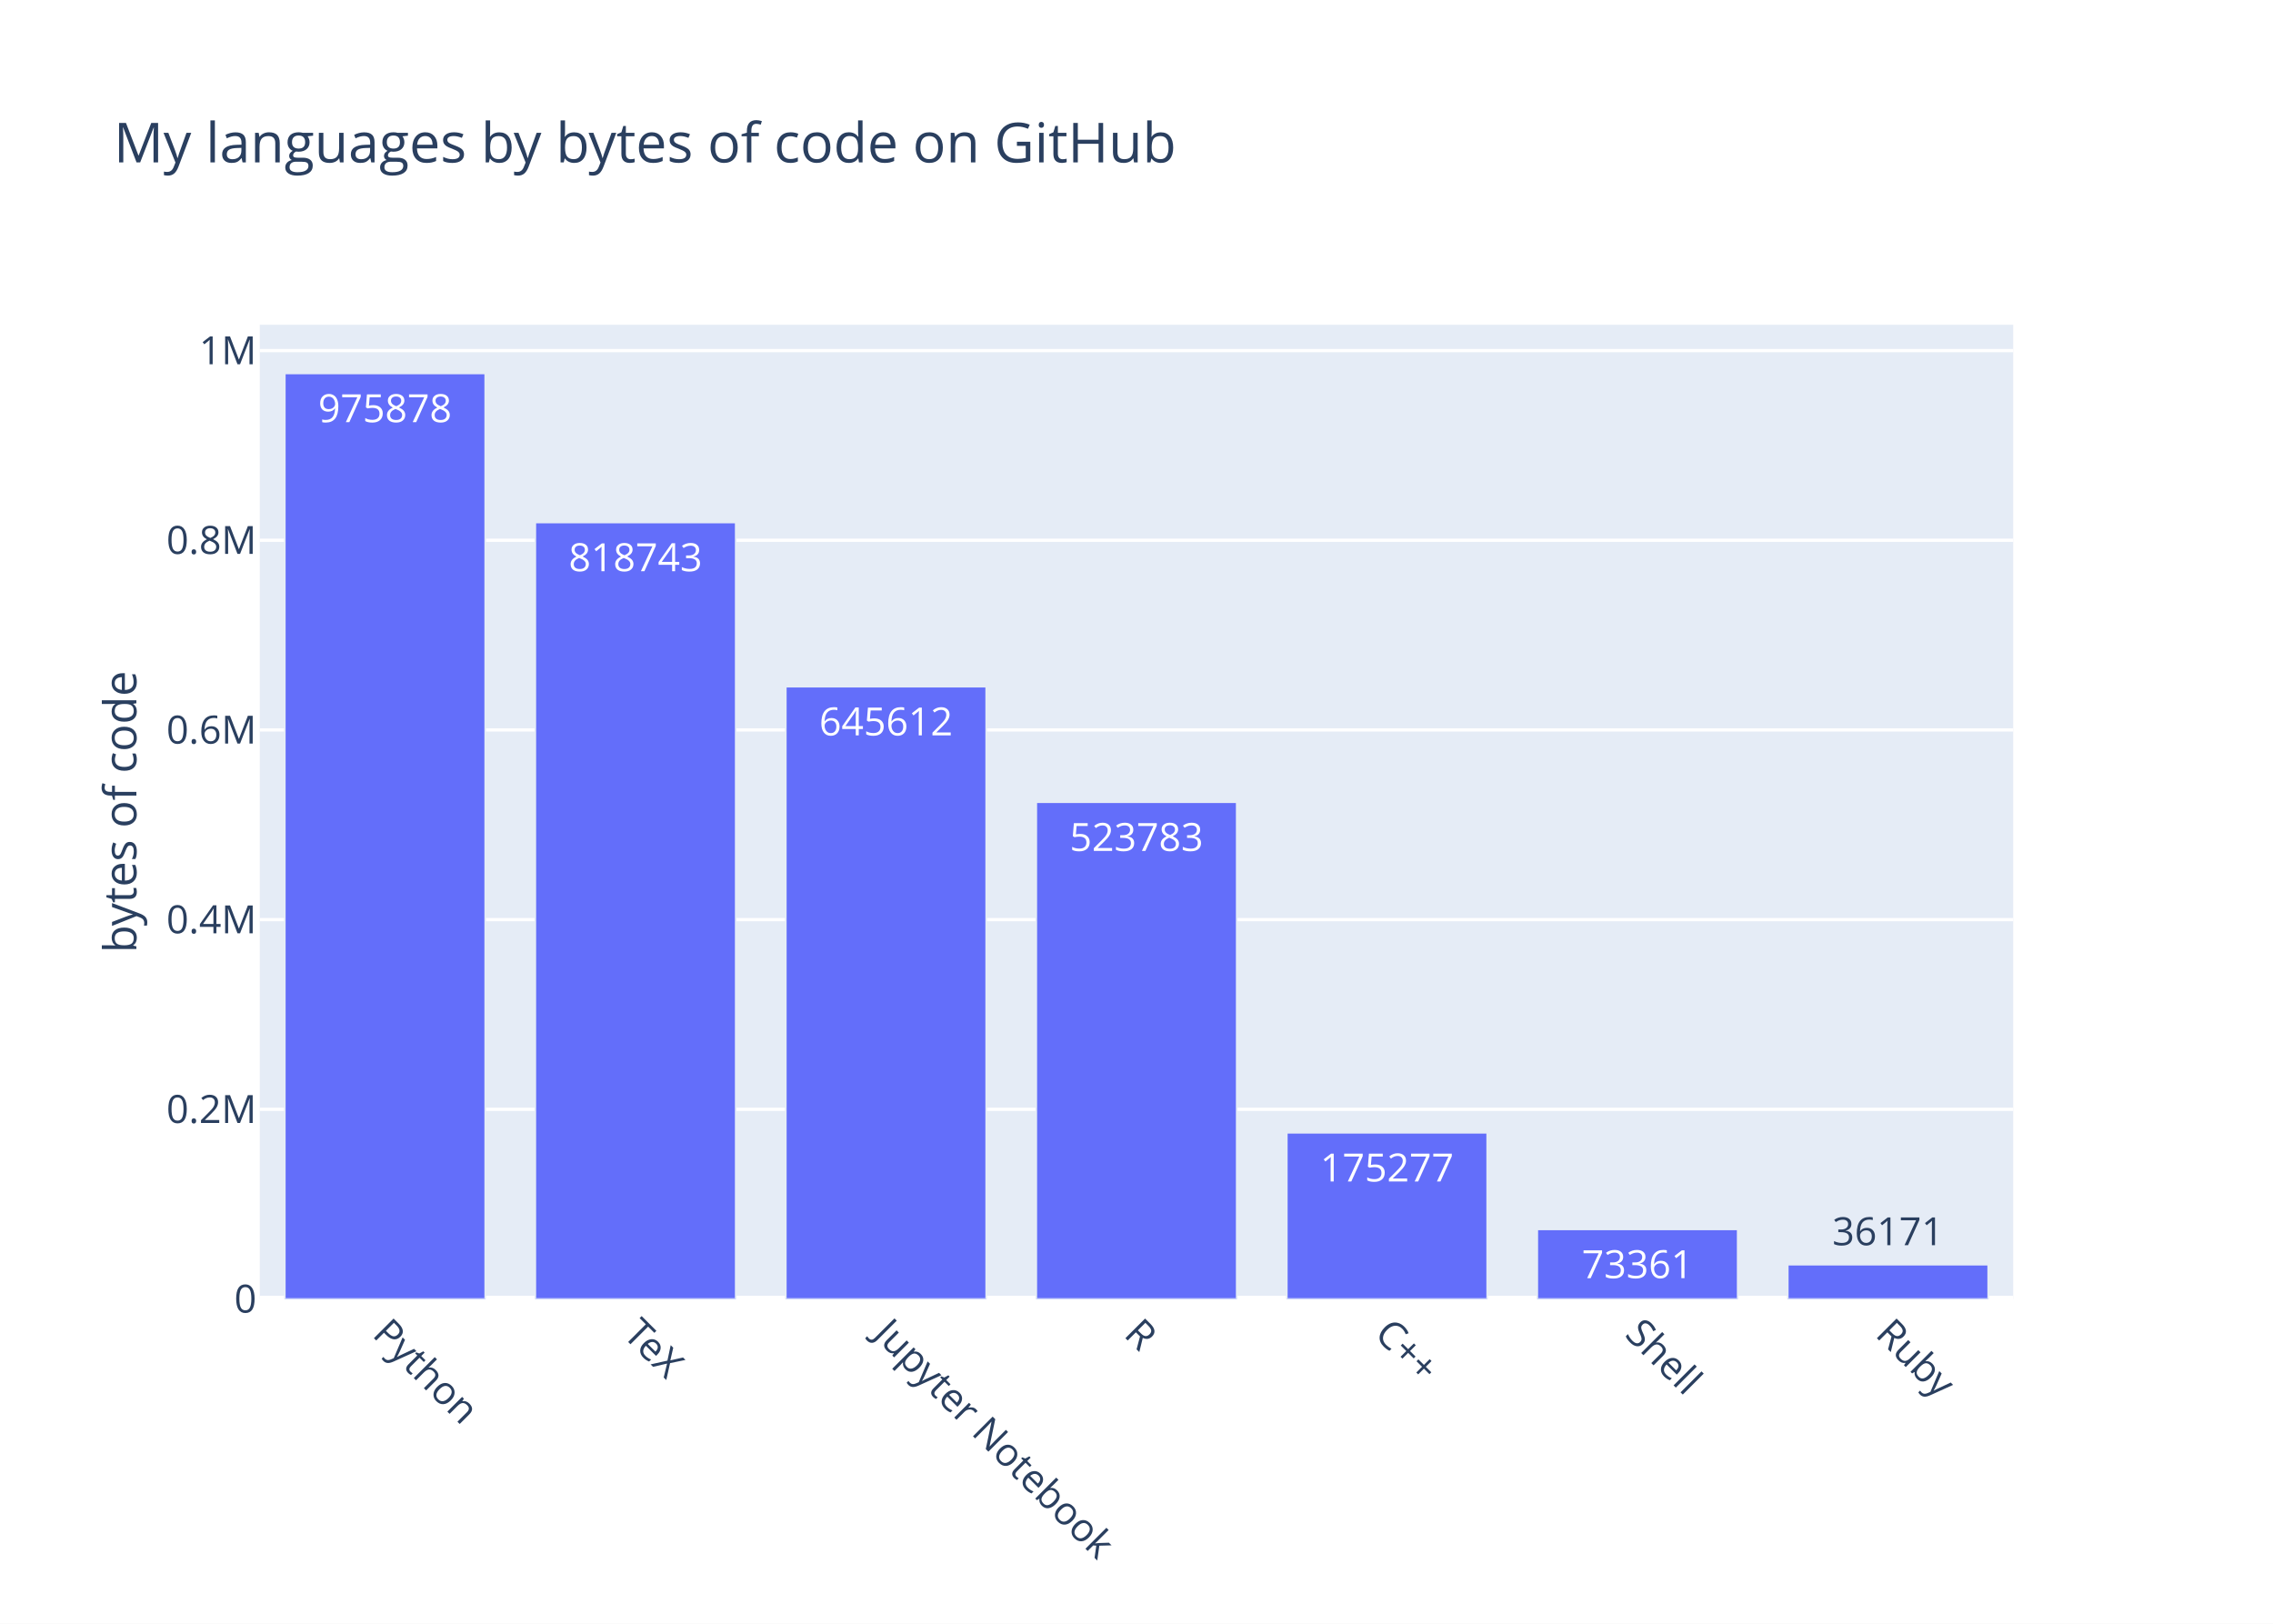
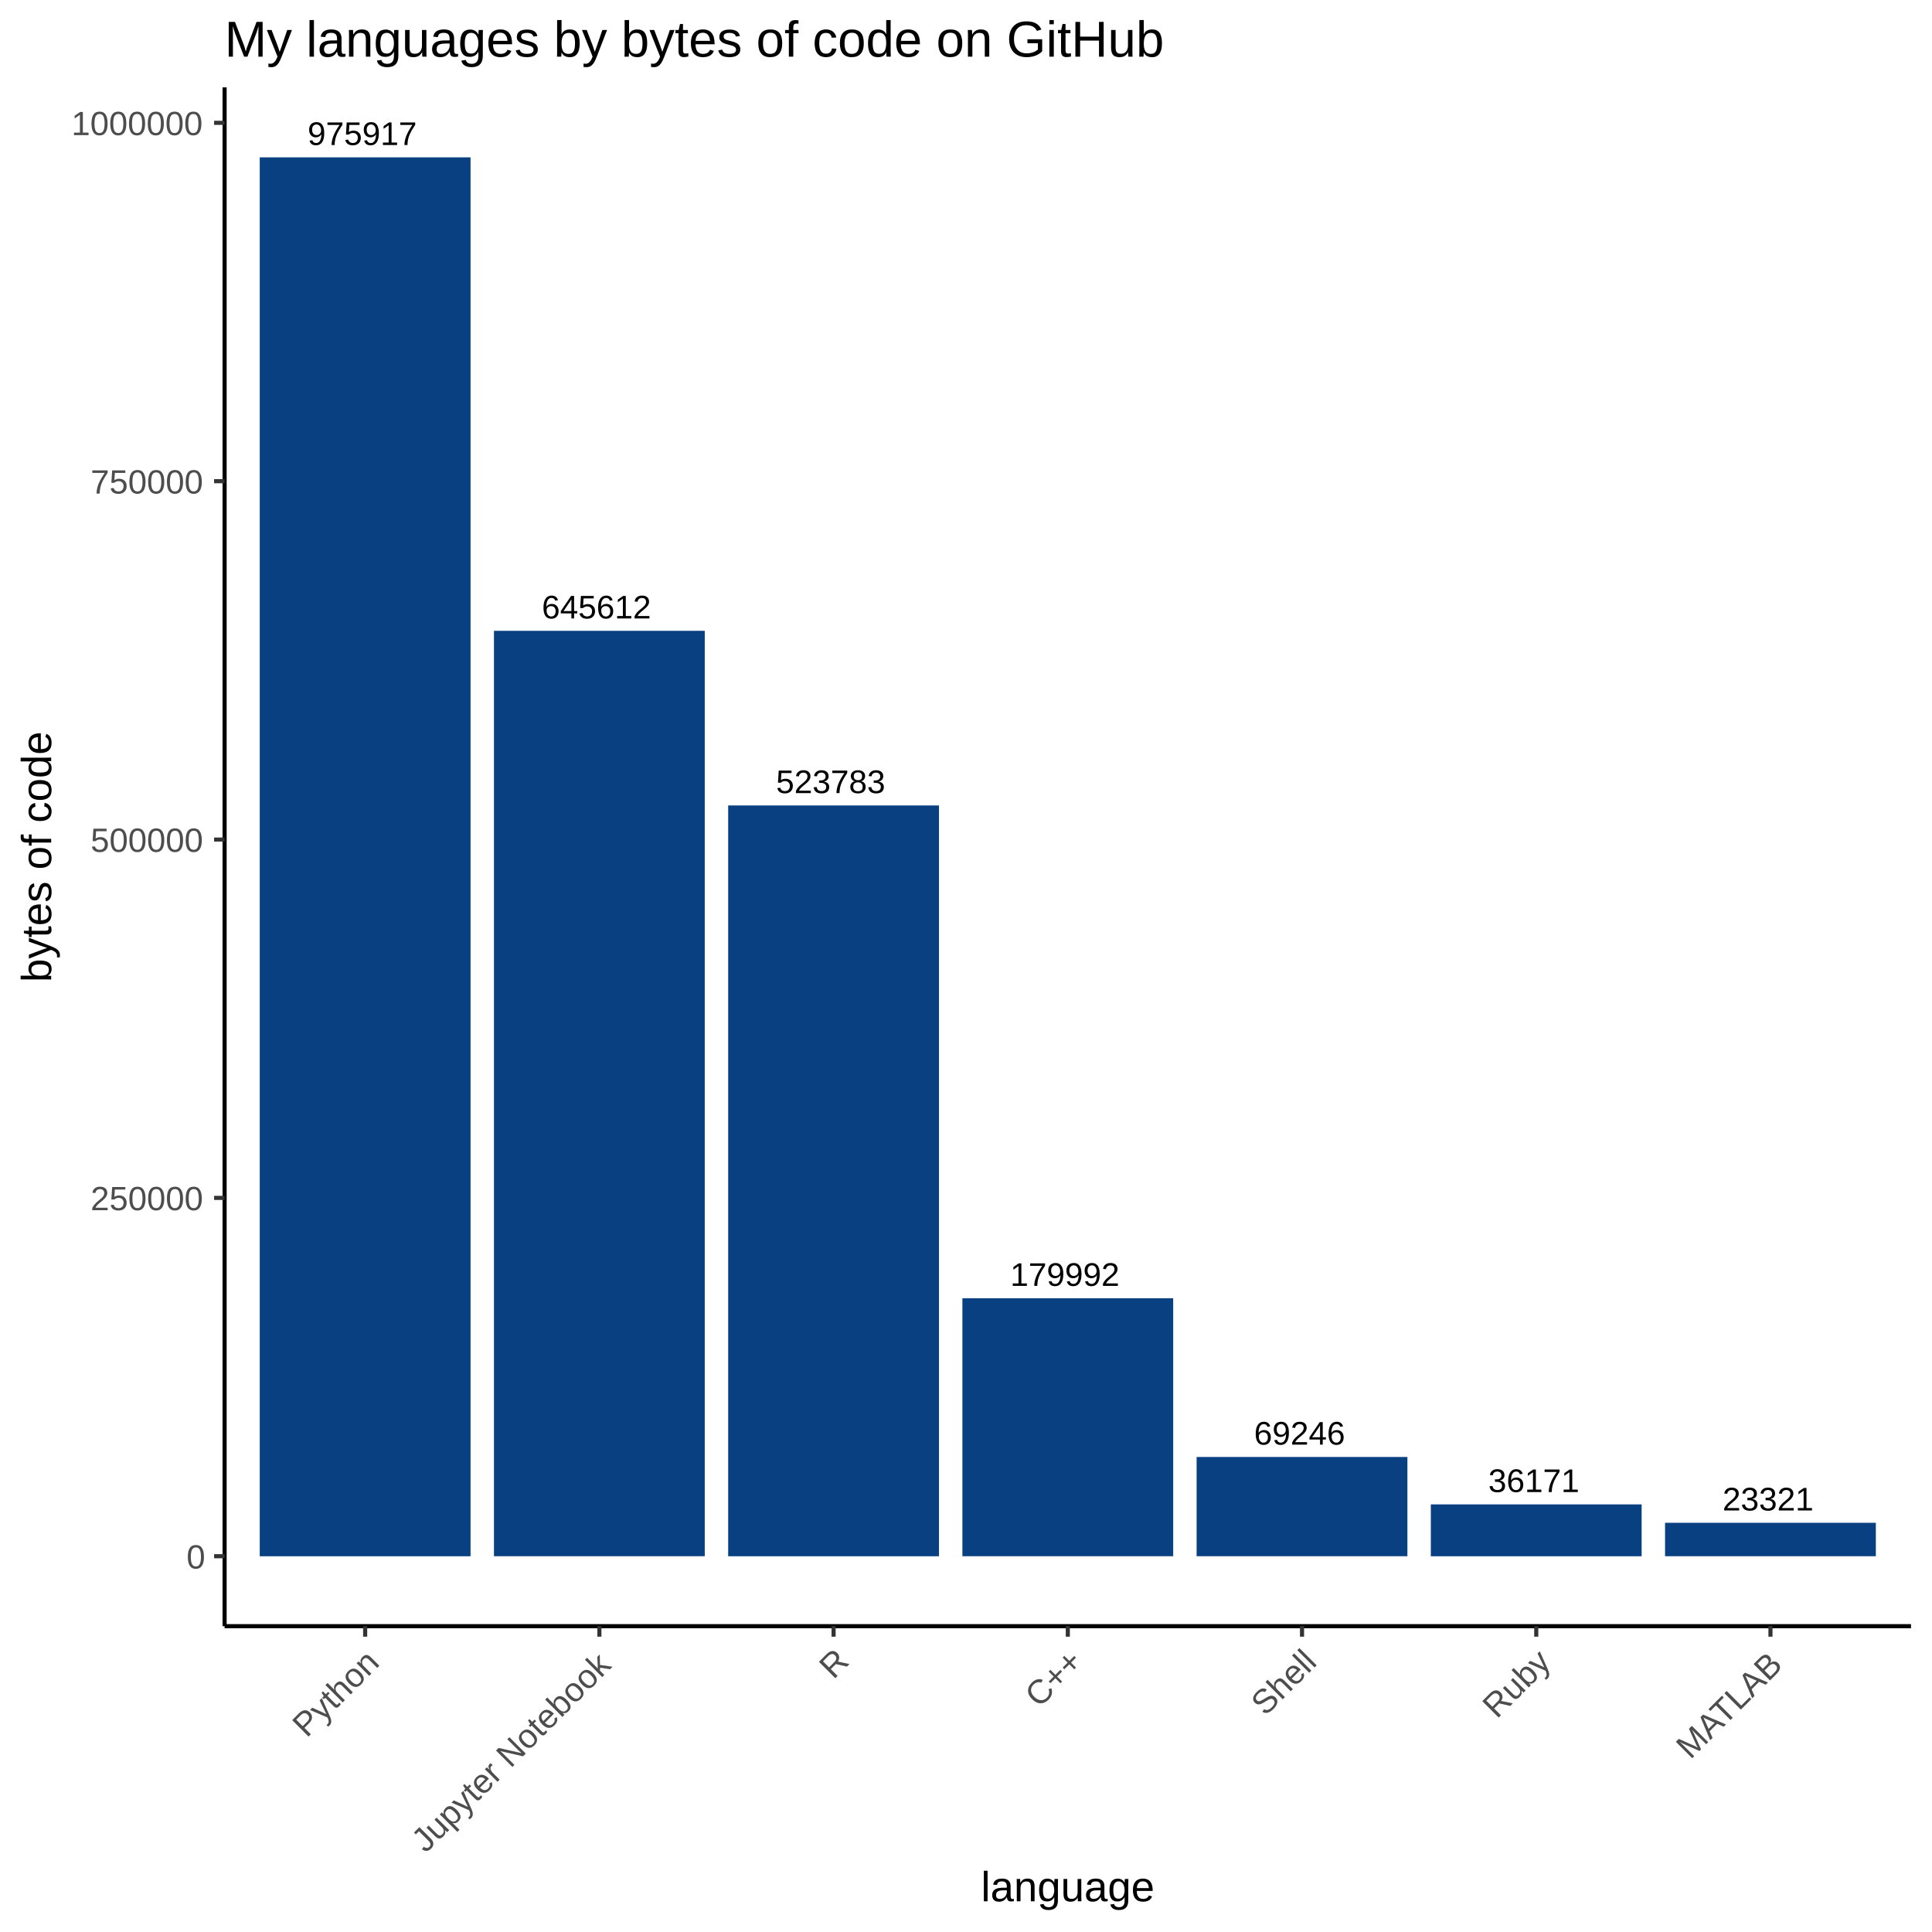
- <svg xmlns="http://www.w3.org/2000/svg" class="main-svg" width="700" height="500" viewBox="0 0 700 500">
-   <rect x="0" y="0" width="700" height="500" style="fill: rgb(255, 255, 255); fill-opacity: 1;" />
-   <defs id="defs-730c4f">
-     <g class="clips">
-       <clipPath id="clip730c4fxyplot" class="plotclip">
-         <rect width="540" height="300" />
-       </clipPath>
-       <clipPath class="axesclip" id="clip730c4fx">
-         <rect x="80" y="0" width="540" height="500" />
-       </clipPath>
-       <clipPath class="axesclip" id="clip730c4fy">
-         <rect x="0" y="100" width="700" height="300" />
-       </clipPath>
-       <clipPath class="axesclip" id="clip730c4fxy">
-         <rect x="80" y="100" width="540" height="300" />
-       </clipPath>
-     </g>
-     <g class="gradients" />
+ <svg xmlns="http://www.w3.org/2000/svg" viewBox="0 0 504.00 504.00">
+   <defs>
+     <style type="text/css">
+     line, polyline, polygon, path, rect, circle {
+       fill: none;
+       stroke: #000000;
+       stroke-linecap: round;
+       stroke-linejoin: round;
+       stroke-miterlimit: 10.00;
+     }
+   </style>
  </defs>
-   <g class="bglayer">
-     <rect class="bg" x="80" y="100" width="540" height="300" style="fill: rgb(229, 236, 246); fill-opacity: 1; stroke-width: 0;" />
+   <rect width="100%" height="100%" style="stroke: none; fill: #FFFFFF;" />
+   <rect x="0.00" y="0.00" width="504.00" height="504.00" style="stroke-width: 1.07; stroke: #FFFFFF; fill: #FFFFFF;" />
+   <defs>
+     <clipPath id="cpNTguNTl8NDk4LjUyfDQyNC4yMnwyMi44MA==">
+       <rect x="58.59" y="22.80" width="439.93" height="401.42" />
+     </clipPath>
+   </defs>
+   <rect x="58.59" y="22.80" width="439.93" height="401.42" style="stroke-width: 1.07; stroke: none; fill: #FFFFFF;" clip-path="url(#cpNTguNTl8NDk4LjUyfDQyNC4yMnwyMi44MA==)" />
+   <rect x="67.76" y="41.05" width="54.99" height="364.93" style="stroke-width: 1.07; stroke: none; stroke-linecap: butt; fill: #084081;" clip-path="url(#cpNTguNTl8NDk4LjUyfDQyNC4yMnwyMi44MA==)" />
+   <rect x="128.86" y="164.56" width="54.99" height="241.41" style="stroke-width: 1.07; stroke: none; stroke-linecap: butt; fill: #084081;" clip-path="url(#cpNTguNTl8NDk4LjUyfDQyNC4yMnwyMi44MA==)" />
+   <rect x="189.96" y="210.12" width="54.99" height="195.86" style="stroke-width: 1.07; stroke: none; stroke-linecap: butt; fill: #084081;" clip-path="url(#cpNTguNTl8NDk4LjUyfDQyNC4yMnwyMi44MA==)" />
+   <rect x="251.06" y="338.67" width="54.99" height="67.30" style="stroke-width: 1.07; stroke: none; stroke-linecap: butt; fill: #084081;" clip-path="url(#cpNTguNTl8NDk4LjUyfDQyNC4yMnwyMi44MA==)" />
+   <rect x="312.16" y="380.08" width="54.99" height="25.89" style="stroke-width: 1.07; stroke: none; stroke-linecap: butt; fill: #084081;" clip-path="url(#cpNTguNTl8NDk4LjUyfDQyNC4yMnwyMi44MA==)" />
+   <rect x="373.26" y="392.45" width="54.99" height="13.53" style="stroke-width: 1.07; stroke: none; stroke-linecap: butt; fill: #084081;" clip-path="url(#cpNTguNTl8NDk4LjUyfDQyNC4yMnwyMi44MA==)" />
+   <rect x="434.36" y="397.25" width="54.99" height="8.72" style="stroke-width: 1.07; stroke: none; stroke-linecap: butt; fill: #084081;" clip-path="url(#cpNTguNTl8NDk4LjUyfDQyNC4yMnwyMi44MA==)" />
+   <g clip-path="url(#cpNTguNTl8NDk4LjUyfDQyNC4yMnwyMi44MA==)">
+     <text x="263.54" y="335.45" style="font-size: 8.54px; font-family: Arial;" textLength="30.03px" lengthAdjust="spacingAndGlyphs">179992</text>
  </g>
-   <g class="layer-below">
-     <g class="imagelayer" />
-     <g class="shapelayer" />
+   <g clip-path="url(#cpNTguNTl8NDk4LjUyfDQyNC4yMnwyMi44MA==)">
+     <text x="141.34" y="161.34" style="font-size: 8.54px; font-family: Arial;" textLength="30.03px" lengthAdjust="spacingAndGlyphs">645612</text>
  </g>
-   <g class="cartesianlayer">
-     <g class="subplot xy">
-       <g class="layer-subplot">
-         <g class="shapelayer" />
-         <g class="imagelayer" />
-       </g>
-       <g class="gridlayer">
-         <g class="x" />
-         <g class="y">
-           <path class="ygrid crisp" transform="translate(0,341.59)" d="M80,0h540" style="stroke: rgb(255, 255, 255); stroke-opacity: 1; stroke-width: 1px;" />
-           <path class="ygrid crisp" transform="translate(0,283.18)" d="M80,0h540" style="stroke: rgb(255, 255, 255); stroke-opacity: 1; stroke-width: 1px;" />
-           <path class="ygrid crisp" transform="translate(0,224.77)" d="M80,0h540" style="stroke: rgb(255, 255, 255); stroke-opacity: 1; stroke-width: 1px;" />
-           <path class="ygrid crisp" transform="translate(0,166.36)" d="M80,0h540" style="stroke: rgb(255, 255, 255); stroke-opacity: 1; stroke-width: 1px;" />
-           <path class="ygrid crisp" transform="translate(0,107.96)" d="M80,0h540" style="stroke: rgb(255, 255, 255); stroke-opacity: 1; stroke-width: 1px;" />
-         </g>
-       </g>
-       <g class="zerolinelayer">
-         <path class="yzl zl crisp" transform="translate(0,400)" d="M80,0h540" style="stroke: rgb(255, 255, 255); stroke-opacity: 1; stroke-width: 2px;" />
-       </g>
-       <path class="xlines-below" />
-       <path class="ylines-below" />
-       <g class="overlines-below" />
-       <g class="xaxislayer-below" />
-       <g class="yaxislayer-below" />
-       <g class="overaxes-below" />
-       <g class="plot" transform="translate(80, 100)" clip-path="url('#clip730c4fxyplot')">
-         <g class="barlayer mlayer">
-           <g class="trace bars" style="opacity: 1;">
-             <g class="points">
-               <g class="point">
-                 <path d="M7.71,300V15H69.43V300Z" style="vector-effect: non-scaling-stroke; opacity: 1; stroke-width: 0.5px; fill: rgb(99, 110, 250); fill-opacity: 1; stroke: rgb(229, 236, 246); stroke-opacity: 1;" />
-                 <text class="bartext bartext-inside" text-anchor="middle" data-notex="1" x="0" y="0" style="font-family: 'Open Sans', verdana, arial, sans-serif; font-size: 12px; fill: rgb(255, 255, 255); fill-opacity: 1; white-space: pre;" transform="translate(38.56219 30)">975878</text>
-               </g>
-               <g class="point">
-                 <path d="M84.86,300V60.89H146.57V300Z" style="vector-effect: non-scaling-stroke; opacity: 1; stroke-width: 0.5px; fill: rgb(99, 110, 250); fill-opacity: 1; stroke: rgb(229, 236, 246); stroke-opacity: 1;" />
-                 <text class="bartext bartext-inside" text-anchor="middle" data-notex="1" x="0" y="0" style="font-family: 'Open Sans', verdana, arial, sans-serif; font-size: 12px; fill: rgb(255, 255, 255); fill-opacity: 1; white-space: pre;" transform="translate(115.7072 75.89)">818743</text>
-               </g>
-               <g class="point">
-                 <path d="M162,300V111.45H223.71V300Z" style="vector-effect: non-scaling-stroke; opacity: 1; stroke-width: 0.5px; fill: rgb(99, 110, 250); fill-opacity: 1; stroke: rgb(229, 236, 246); stroke-opacity: 1;" />
-                 <text class="bartext bartext-inside" text-anchor="middle" data-notex="1" x="0" y="0" style="font-family: 'Open Sans', verdana, arial, sans-serif; font-size: 12px; fill: rgb(255, 255, 255); fill-opacity: 1; white-space: pre;" transform="translate(192.8472 126.45)">645612</text>
-               </g>
-               <g class="point">
-                 <path d="M239.14,300V147.03H300.86V300Z" style="vector-effect: non-scaling-stroke; opacity: 1; stroke-width: 0.5px; fill: rgb(99, 110, 250); fill-opacity: 1; stroke: rgb(229, 236, 246); stroke-opacity: 1;" />
-                 <text class="bartext bartext-inside" text-anchor="middle" data-notex="1" x="0" y="0" style="font-family: 'Open Sans', verdana, arial, sans-serif; font-size: 12px; fill: rgb(255, 255, 255); fill-opacity: 1; white-space: pre;" transform="translate(269.9922 162.03)">523783</text>
-               </g>
-               <g class="point">
-                 <path d="M316.29,300V248.81H378V300Z" style="vector-effect: non-scaling-stroke; opacity: 1; stroke-width: 0.5px; fill: rgb(99, 110, 250); fill-opacity: 1; stroke: rgb(229, 236, 246); stroke-opacity: 1;" />
-                 <text class="bartext bartext-inside" text-anchor="middle" data-notex="1" x="0" y="0" style="font-family: 'Open Sans', verdana, arial, sans-serif; font-size: 12px; fill: rgb(255, 255, 255); fill-opacity: 1; white-space: pre;" transform="translate(347.1372 263.81)">175277</text>
-               </g>
-               <g class="point">
-                 <path d="M393.43,300V278.58H455.14V300Z" style="vector-effect: non-scaling-stroke; opacity: 1; stroke-width: 0.5px; fill: rgb(99, 110, 250); fill-opacity: 1; stroke: rgb(229, 236, 246); stroke-opacity: 1;" />
-                 <text class="bartext bartext-inside" text-anchor="middle" data-notex="1" x="0" y="0" style="font-family: 'Open Sans', verdana, arial, sans-serif; font-size: 12px; fill: rgb(255, 255, 255); fill-opacity: 1; white-space: pre;" transform="translate(424.2772 293.58)">73361</text>
-               </g>
-               <g class="point">
-                 <path d="M470.57,300V289.44H532.29V300Z" style="vector-effect: non-scaling-stroke; opacity: 1; stroke-width: 0.5px; fill: rgb(99, 110, 250); fill-opacity: 1; stroke: rgb(229, 236, 246); stroke-opacity: 1;" />
-                 <text class="bartext bartext-outside" text-anchor="middle" data-notex="1" x="0" y="0" style="font-family: 'Open Sans', verdana, arial, sans-serif; font-size: 12px; fill: rgb(42, 63, 95); fill-opacity: 1; white-space: pre;" transform="translate(501.4222 283.44)">36171</text>
-               </g>
-             </g>
-           </g>
-         </g>
-       </g>
-       <g class="overplot" />
-       <path class="xlines-above crisp" d="M0,0" style="fill: none;" />
-       <path class="ylines-above crisp" d="M0,0" style="fill: none;" />
-       <g class="overlines-above" />
-       <g class="xaxislayer-above">
-         <g class="xtick">
-           <text text-anchor="start" x="0" y="413" transform="translate(118.57,0) rotate(45,0,407)" style="font-family: 'Open Sans', verdana, arial, sans-serif; font-size: 12px; fill: rgb(42, 63, 95); fill-opacity: 1; white-space: pre;">Python</text>
-         </g>
-         <g class="xtick">
-           <text text-anchor="start" x="0" y="413" transform="translate(195.71,0) rotate(45,0,407)" style="font-family: 'Open Sans', verdana, arial, sans-serif; font-size: 12px; fill: rgb(42, 63, 95); fill-opacity: 1; white-space: pre;">TeX</text>
-         </g>
-         <g class="xtick">
-           <text text-anchor="start" x="0" y="413" transform="translate(272.86,0) rotate(45,0,407)" style="font-family: 'Open Sans', verdana, arial, sans-serif; font-size: 12px; fill: rgb(42, 63, 95); fill-opacity: 1; white-space: pre;">Jupyter Notebook</text>
-         </g>
-         <g class="xtick">
-           <text text-anchor="start" x="0" y="413" transform="translate(350,0) rotate(45,0,407)" style="font-family: 'Open Sans', verdana, arial, sans-serif; font-size: 12px; fill: rgb(42, 63, 95); fill-opacity: 1; white-space: pre;">R</text>
-         </g>
-         <g class="xtick">
-           <text text-anchor="start" x="0" y="413" transform="translate(427.14,0) rotate(45,0,407)" style="font-family: 'Open Sans', verdana, arial, sans-serif; font-size: 12px; fill: rgb(42, 63, 95); fill-opacity: 1; white-space: pre;">C++</text>
-         </g>
-         <g class="xtick">
-           <text text-anchor="start" x="0" y="413" transform="translate(504.29,0) rotate(45,0,407)" style="font-family: 'Open Sans', verdana, arial, sans-serif; font-size: 12px; fill: rgb(42, 63, 95); fill-opacity: 1; white-space: pre;">Shell</text>
-         </g>
-         <g class="xtick">
-           <text text-anchor="start" x="0" y="413" transform="translate(581.43,0) rotate(45,0,407)" style="font-family: 'Open Sans', verdana, arial, sans-serif; font-size: 12px; fill: rgb(42, 63, 95); fill-opacity: 1; white-space: pre;">Ruby</text>
-         </g>
-       </g>
-       <g class="yaxislayer-above">
-         <g class="ytick">
-           <text text-anchor="end" x="79" y="4.2" transform="translate(0,400)" style="font-family: 'Open Sans', verdana, arial, sans-serif; font-size: 12px; fill: rgb(42, 63, 95); fill-opacity: 1; white-space: pre;">0</text>
-         </g>
-         <g class="ytick">
-           <text text-anchor="end" x="79" y="4.2" transform="translate(0,341.59)" style="font-family: 'Open Sans', verdana, arial, sans-serif; font-size: 12px; fill: rgb(42, 63, 95); fill-opacity: 1; white-space: pre;">0.2M</text>
-         </g>
-         <g class="ytick">
-           <text text-anchor="end" x="79" y="4.2" transform="translate(0,283.18)" style="font-family: 'Open Sans', verdana, arial, sans-serif; font-size: 12px; fill: rgb(42, 63, 95); fill-opacity: 1; white-space: pre;">0.4M</text>
-         </g>
-         <g class="ytick">
-           <text text-anchor="end" x="79" y="4.2" transform="translate(0,224.77)" style="font-family: 'Open Sans', verdana, arial, sans-serif; font-size: 12px; fill: rgb(42, 63, 95); fill-opacity: 1; white-space: pre;">0.6M</text>
-         </g>
-         <g class="ytick">
-           <text text-anchor="end" x="79" y="4.2" transform="translate(0,166.36)" style="font-family: 'Open Sans', verdana, arial, sans-serif; font-size: 12px; fill: rgb(42, 63, 95); fill-opacity: 1; white-space: pre;">0.8M</text>
-         </g>
-         <g class="ytick">
-           <text text-anchor="end" x="79" y="4.2" transform="translate(0,107.96)" style="font-family: 'Open Sans', verdana, arial, sans-serif; font-size: 12px; fill: rgb(42, 63, 95); fill-opacity: 1; white-space: pre;">1M</text>
-         </g>
-       </g>
-       <g class="overaxes-above" />
-     </g>
+   <g clip-path="url(#cpNTguNTl8NDk4LjUyfDQyNC4yMnwyMi44MA==)">
+     <text x="449.35" y="394.04" style="font-size: 8.54px; font-family: Arial;" textLength="25.03px" lengthAdjust="spacingAndGlyphs">23321</text>
  </g>
-   <g class="polarlayer" />
-   <g class="ternarylayer" />
-   <g class="geolayer" />
-   <g class="funnelarealayer" />
-   <g class="pielayer" />
-   <g class="treemaplayer" />
-   <g class="sunburstlayer" />
-   <g class="glimages" />
-   <defs id="topdefs-730c4f">
-     <g class="clips" />
+   <g clip-path="url(#cpNTguNTl8NDk4LjUyfDQyNC4yMnwyMi44MA==)">
+     <text x="80.24" y="37.83" style="font-size: 8.54px; font-family: Arial;" textLength="30.03px" lengthAdjust="spacingAndGlyphs">975917</text>
+   </g>
+   <g clip-path="url(#cpNTguNTl8NDk4LjUyfDQyNC4yMnwyMi44MA==)">
+     <text x="202.44" y="206.90" style="font-size: 8.54px; font-family: Arial;" textLength="30.03px" lengthAdjust="spacingAndGlyphs">523783</text>
+   </g>
+   <g clip-path="url(#cpNTguNTl8NDk4LjUyfDQyNC4yMnwyMi44MA==)">
+     <text x="388.25" y="389.23" style="font-size: 8.54px; font-family: Arial;" textLength="25.03px" lengthAdjust="spacingAndGlyphs">36171</text>
+   </g>
+   <g clip-path="url(#cpNTguNTl8NDk4LjUyfDQyNC4yMnwyMi44MA==)">
+     <text x="327.14" y="376.86" style="font-size: 8.54px; font-family: Arial;" textLength="25.03px" lengthAdjust="spacingAndGlyphs">69246</text>
+   </g>
+   <defs>
+     <clipPath id="cpMC4wMHw1MDQuMDB8NTA0LjAwfDAuMDA=">
+       <rect x="0.00" y="0.00" width="504.00" height="504.00" />
+     </clipPath>
  </defs>
-   <g class="layer-above">
-     <g class="imagelayer" />
-     <g class="shapelayer" />
+   <polyline points="58.59,424.22 58.59,22.80 " style="stroke-width: 1.07; stroke-linecap: butt;" clip-path="url(#cpMC4wMHw1MDQuMDB8NTA0LjAwfDAuMDA=)" />
+   <g clip-path="url(#cpMC4wMHw1MDQuMDB8NTA0LjAwfDAuMDA=)">
+     <text x="48.66" y="409.19" style="font-size: 8.80px; fill: #4D4D4D; font-family: Arial;" textLength="5.01px" lengthAdjust="spacingAndGlyphs">0</text>
  </g>
-   <g class="infolayer">
-     <g class="g-gtitle">
-       <text class="gtitle" x="35" y="50" text-anchor="start" dy="0em" style="font-family: 'Open Sans', verdana, arial, sans-serif; font-size: 17px; fill: rgb(42, 63, 95); opacity: 1; font-weight: normal; white-space: pre;">My languages by bytes of code on GitHub</text>
-     </g>
-     <g class="g-xtitle" />
-     <g class="g-ytitle">
-       <text class="ytitle" transform="rotate(-90,42,250)" x="42" y="250" text-anchor="middle" style="font-family: 'Open Sans', verdana, arial, sans-serif; font-size: 14px; fill: rgb(42, 63, 95); opacity: 1; font-weight: normal; white-space: pre;">bytes of code</text>
-     </g>
+   <g clip-path="url(#cpMC4wMHw1MDQuMDB8NTA0LjAwfDAuMDA=)">
+     <text x="23.63" y="315.71" style="font-size: 8.80px; fill: #4D4D4D; font-family: Arial;" textLength="30.03px" lengthAdjust="spacingAndGlyphs">250000</text>
+   </g>
+   <g clip-path="url(#cpMC4wMHw1MDQuMDB8NTA0LjAwfDAuMDA=)">
+     <text x="23.63" y="222.23" style="font-size: 8.80px; fill: #4D4D4D; font-family: Arial;" textLength="30.03px" lengthAdjust="spacingAndGlyphs">500000</text>
+   </g>
+   <g clip-path="url(#cpMC4wMHw1MDQuMDB8NTA0LjAwfDAuMDA=)">
+     <text x="23.63" y="128.75" style="font-size: 8.80px; fill: #4D4D4D; font-family: Arial;" textLength="30.03px" lengthAdjust="spacingAndGlyphs">750000</text>
+   </g>
+   <g clip-path="url(#cpMC4wMHw1MDQuMDB8NTA0LjAwfDAuMDA=)">
+     <text x="18.63" y="35.26" style="font-size: 8.80px; fill: #4D4D4D; font-family: Arial;" textLength="35.04px" lengthAdjust="spacingAndGlyphs">1000000</text>
+   </g>
+   <polyline points="55.85,405.97 58.59,405.97 " style="stroke-width: 1.07; stroke: #333333; stroke-linecap: butt;" clip-path="url(#cpMC4wMHw1MDQuMDB8NTA0LjAwfDAuMDA=)" />
+   <polyline points="55.85,312.49 58.59,312.49 " style="stroke-width: 1.07; stroke: #333333; stroke-linecap: butt;" clip-path="url(#cpMC4wMHw1MDQuMDB8NTA0LjAwfDAuMDA=)" />
+   <polyline points="55.85,219.01 58.59,219.01 " style="stroke-width: 1.07; stroke: #333333; stroke-linecap: butt;" clip-path="url(#cpMC4wMHw1MDQuMDB8NTA0LjAwfDAuMDA=)" />
+   <polyline points="55.85,125.53 58.59,125.53 " style="stroke-width: 1.07; stroke: #333333; stroke-linecap: butt;" clip-path="url(#cpMC4wMHw1MDQuMDB8NTA0LjAwfDAuMDA=)" />
+   <polyline points="55.85,32.04 58.59,32.04 " style="stroke-width: 1.07; stroke: #333333; stroke-linecap: butt;" clip-path="url(#cpMC4wMHw1MDQuMDB8NTA0LjAwfDAuMDA=)" />
+   <polyline points="58.59,424.22 498.52,424.22 " style="stroke-width: 1.07; stroke-linecap: butt;" clip-path="url(#cpMC4wMHw1MDQuMDB8NTA0LjAwfDAuMDA=)" />
+   <polyline points="95.26,426.96 95.26,424.22 " style="stroke-width: 1.07; stroke: #333333; stroke-linecap: butt;" clip-path="url(#cpMC4wMHw1MDQuMDB8NTA0LjAwfDAuMDA=)" />
+   <polyline points="156.36,426.96 156.36,424.22 " style="stroke-width: 1.07; stroke: #333333; stroke-linecap: butt;" clip-path="url(#cpMC4wMHw1MDQuMDB8NTA0LjAwfDAuMDA=)" />
+   <polyline points="217.46,426.96 217.46,424.22 " style="stroke-width: 1.07; stroke: #333333; stroke-linecap: butt;" clip-path="url(#cpMC4wMHw1MDQuMDB8NTA0LjAwfDAuMDA=)" />
+   <polyline points="278.56,426.96 278.56,424.22 " style="stroke-width: 1.07; stroke: #333333; stroke-linecap: butt;" clip-path="url(#cpMC4wMHw1MDQuMDB8NTA0LjAwfDAuMDA=)" />
+   <polyline points="339.66,426.96 339.66,424.22 " style="stroke-width: 1.07; stroke: #333333; stroke-linecap: butt;" clip-path="url(#cpMC4wMHw1MDQuMDB8NTA0LjAwfDAuMDA=)" />
+   <polyline points="400.76,426.96 400.76,424.22 " style="stroke-width: 1.07; stroke: #333333; stroke-linecap: butt;" clip-path="url(#cpMC4wMHw1MDQuMDB8NTA0LjAwfDAuMDA=)" />
+   <polyline points="461.86,426.96 461.86,424.22 " style="stroke-width: 1.07; stroke: #333333; stroke-linecap: butt;" clip-path="url(#cpMC4wMHw1MDQuMDB8NTA0LjAwfDAuMDA=)" />
+   <g clip-path="url(#cpMC4wMHw1MDQuMDB8NTA0LjAwfDAuMDA=)">
+     <text transform="translate(79.99,453.52) rotate(-45)" style="font-size: 8.80px; fill: #4D4D4D; font-family: Arial;" textLength="28.02px" lengthAdjust="spacingAndGlyphs">Python</text>
+   </g>
+   <g clip-path="url(#cpMC4wMHw1MDQuMDB8NTA0LjAwfDAuMDA=)">
+     <text transform="translate(111.03,483.58) rotate(-45)" style="font-size: 8.80px; fill: #4D4D4D; font-family: Arial;" textLength="70.54px" lengthAdjust="spacingAndGlyphs">Jupyter Notebook</text>
+   </g>
+   <g clip-path="url(#cpMC4wMHw1MDQuMDB8NTA0LjAwfDAuMDA=)">
+     <text transform="translate(217.41,438.30) rotate(-45)" style="font-size: 8.80px; fill: #4D4D4D; font-family: Arial;" textLength="6.50px" lengthAdjust="spacingAndGlyphs">R</text>
+   </g>
+   <g clip-path="url(#cpMC4wMHw1MDQuMDB8NTA0LjAwfDAuMDA=)">
+     <text transform="translate(271.08,445.73) rotate(-45)" style="font-size: 8.80px; fill: #4D4D4D; font-family: Arial;" textLength="17.01px" lengthAdjust="spacingAndGlyphs">C++</text>
+   </g>
+   <g clip-path="url(#cpMC4wMHw1MDQuMDB8NTA0LjAwfDAuMDA=)">
+     <text transform="translate(330.06,447.86) rotate(-45)" style="font-size: 8.80px; fill: #4D4D4D; font-family: Arial;" textLength="20.01px" lengthAdjust="spacingAndGlyphs">Shell</text>
+   </g>
+   <g clip-path="url(#cpMC4wMHw1MDQuMDB8NTA0LjAwfDAuMDA=)">
+     <text transform="translate(390.45,448.56) rotate(-45)" style="font-size: 8.80px; fill: #4D4D4D; font-family: Arial;" textLength="21.01px" lengthAdjust="spacingAndGlyphs">Ruby</text>
+   </g>
+   <g clip-path="url(#cpMC4wMHw1MDQuMDB8NTA0LjAwfDAuMDA=)">
+     <text transform="translate(440.95,459.17) rotate(-45)" style="font-size: 8.80px; fill: #4D4D4D; font-family: Arial;" textLength="36.01px" lengthAdjust="spacingAndGlyphs">MATLAB</text>
+   </g>
+   <g clip-path="url(#cpMC4wMHw1MDQuMDB8NTA0LjAwfDAuMDA=)">
+     <text x="255.92" y="495.99" style="font-size: 11.00px; font-family: Arial;" textLength="45.27px" lengthAdjust="spacingAndGlyphs">language</text>
+   </g>
+   <g clip-path="url(#cpMC4wMHw1MDQuMDB8NTA0LjAwfDAuMDA=)">
+     <text transform="translate(13.35,256.23) rotate(-90)" style="font-size: 11.00px; font-family: Arial;" textLength="65.43px" lengthAdjust="spacingAndGlyphs">bytes of code</text>
+   </g>
+   <g clip-path="url(#cpMC4wMHw1MDQuMDB8NTA0LjAwfDAuMDA=)">
+     <text x="58.59" y="14.79" style="font-size: 13.20px; font-family: Arial;" textLength="241.36px" lengthAdjust="spacingAndGlyphs">My languages by bytes of code on GitHub</text>
  </g>
</svg>
